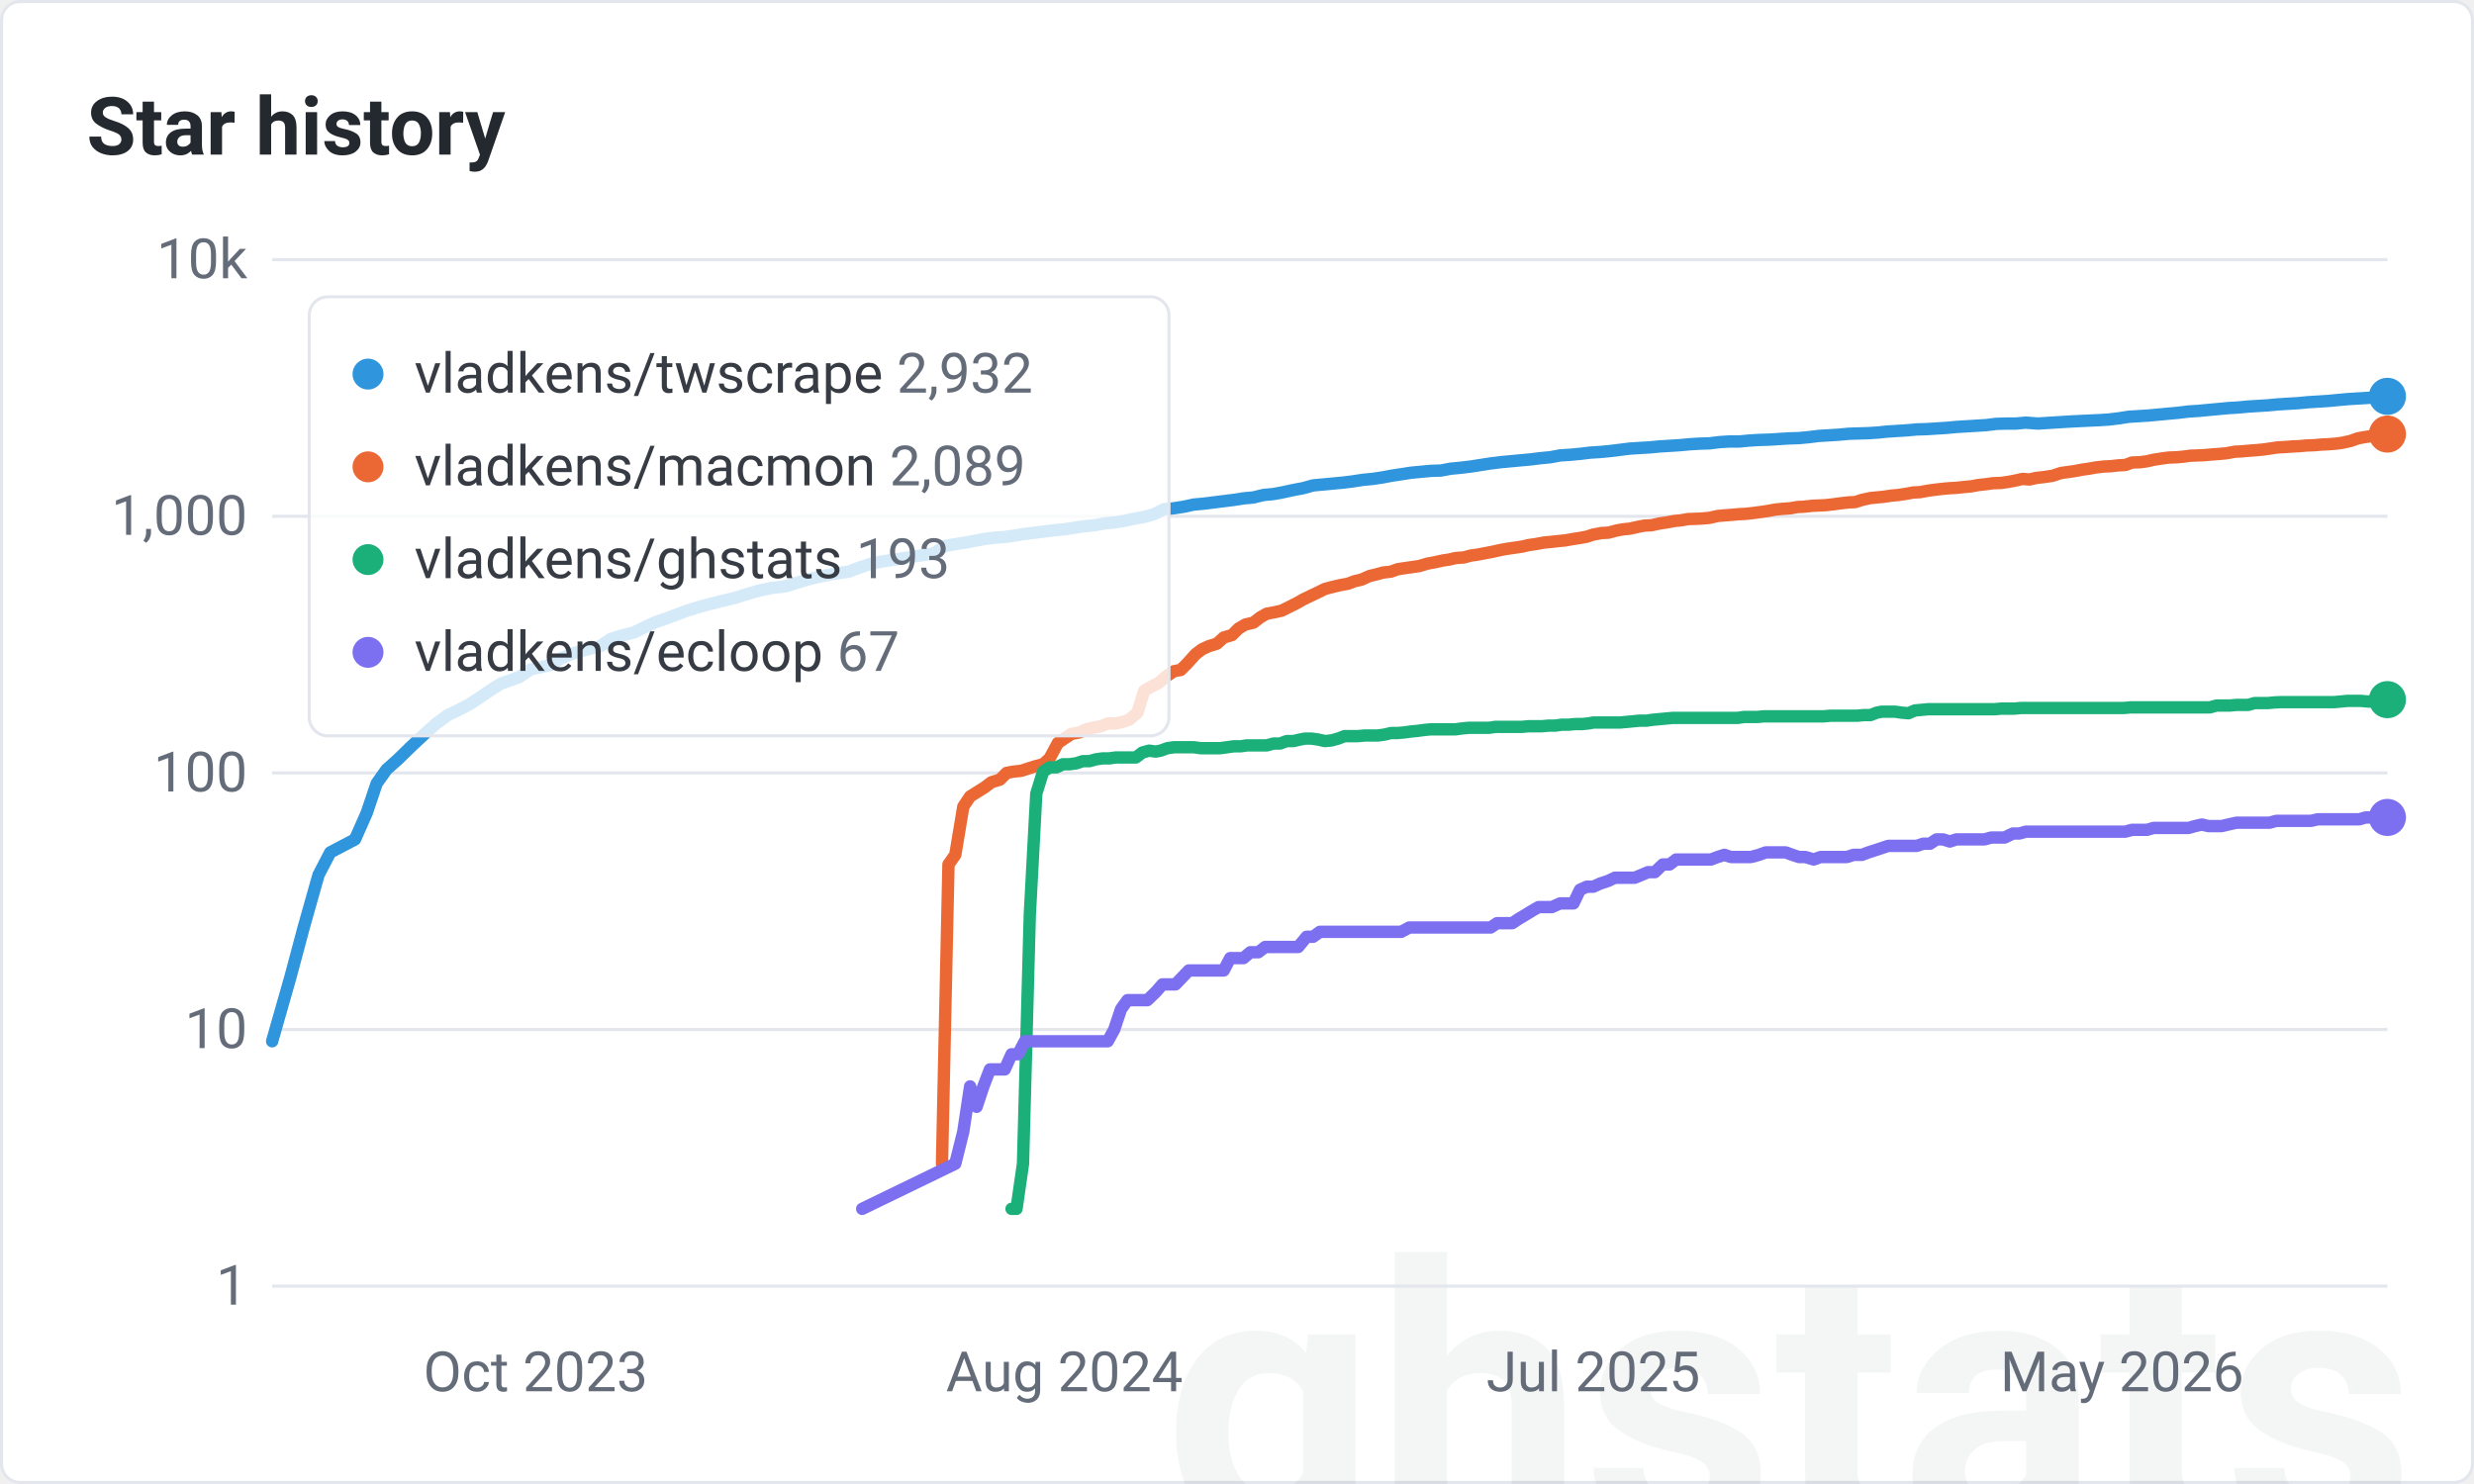
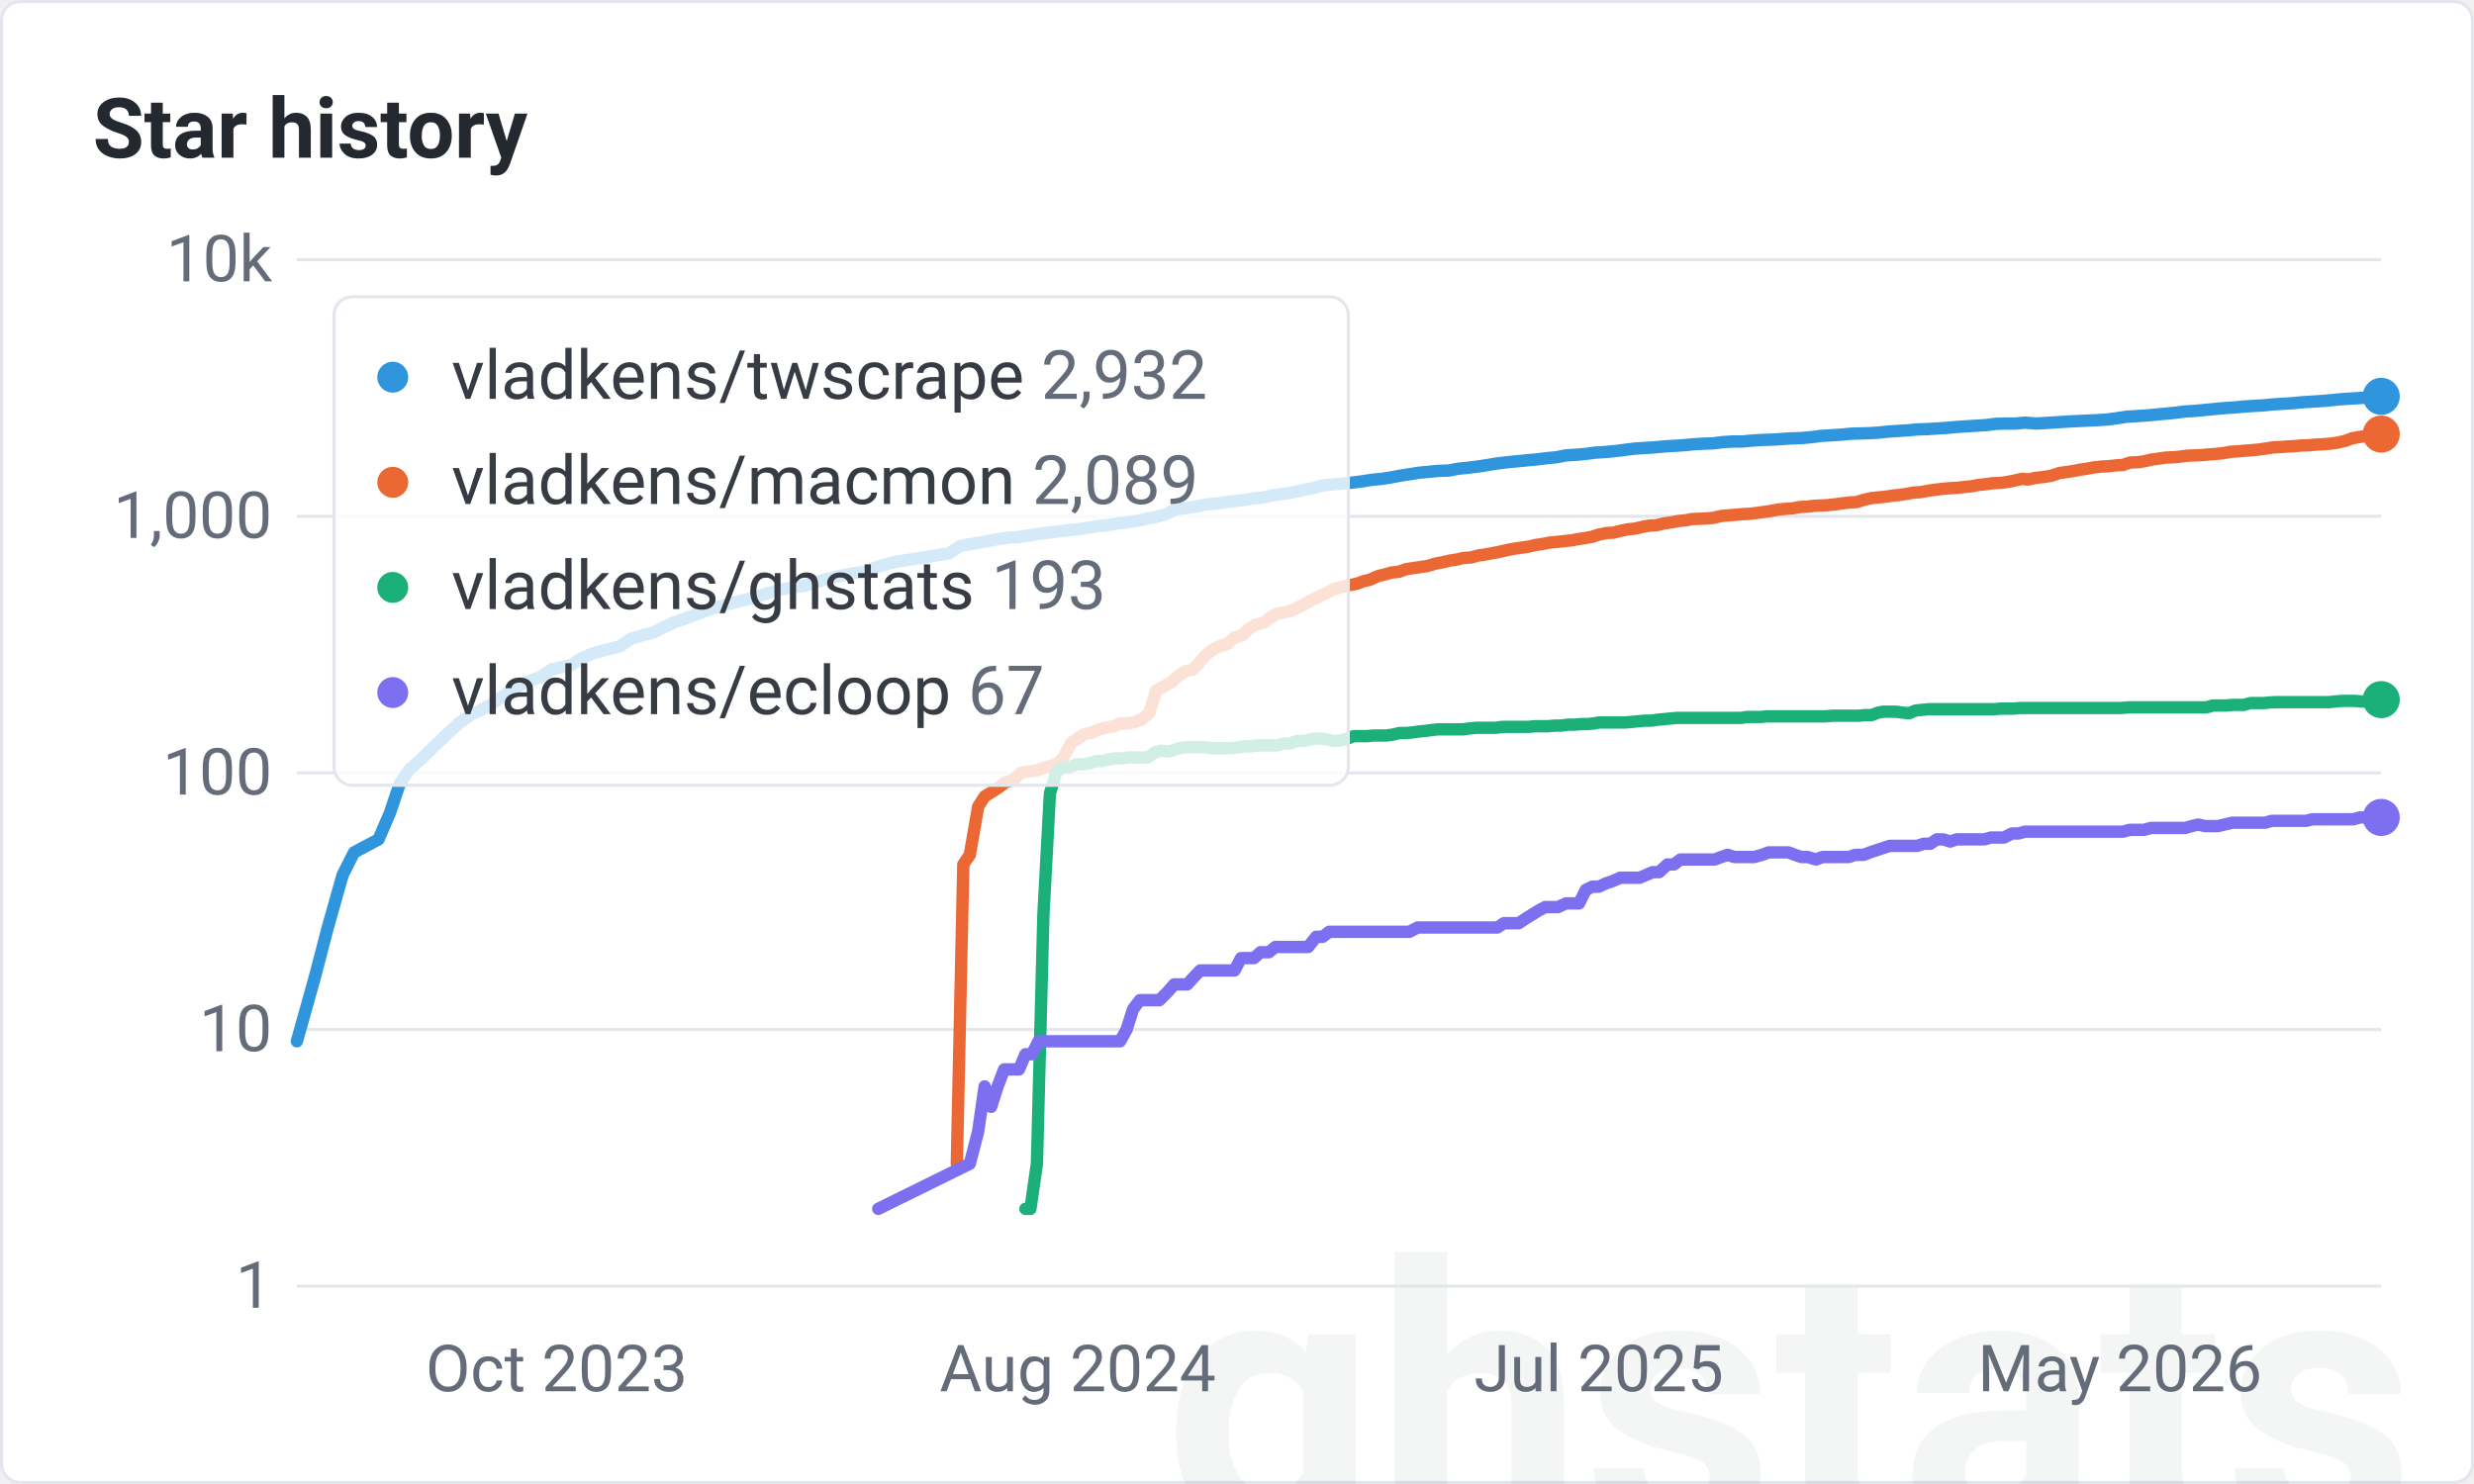
<svg xmlns="http://www.w3.org/2000/svg" width="800" height="480" viewBox="0 0 800 480" font-family="system-ui, -apple-system, 'Segoe UI', Roboto, Helvetica, Arial, sans-serif">
  <style>text{font-variant-numeric:tabular-nums}.card{fill:#ffffff;stroke:#e3e6ec}.head{fill:#24292f}.ink{fill:#373c44}.muted{fill:#646b79}.good{fill:#0f7a2a}.bad{fill:#c23a3a}.mark{fill:#24292f;fill-opacity:0.05}.bar{fill:#2f95dc;fill-opacity:0.12}.line{fill:none;stroke-width:4;stroke-linejoin:round;stroke-linecap:round}.grid{stroke:#e3e6ec}.line0{stroke:#2f95dc}.dot0{fill:#2f95dc}.line1{stroke:#eb6834}.dot1{fill:#eb6834}.line2{stroke:#1baf7a}.dot2{fill:#1baf7a}.line3{stroke:#7c6ff0}.dot3{fill:#7c6ff0}@media (prefers-color-scheme:dark){.card{fill:#181c25;stroke:#262d3b}.head{fill:#f0f1f3}.ink{fill:#c2c7d0}.muted{fill:#8891a4}.good{fill:#3fbf5a}.bad{fill:#ef7676}.mark{fill:#f0f1f3;fill-opacity:0.04}.bar{fill:#4fb0f0;fill-opacity:0.12}.line{fill:none;stroke-width:4;stroke-linejoin:round;stroke-linecap:round}.grid{stroke:#262d3b}.line0{stroke:#4fb0f0}.dot0{fill:#4fb0f0}.line1{stroke:#f07a45}.dot1{fill:#f07a45}.line2{stroke:#22c48a}.dot2{fill:#22c48a}.line3{stroke:#9a8cf0}.dot3{fill:#9a8cf0}}</style>
  <rect x="0.5" y="0.5" width="799" height="479" rx="6" class="card" />
  <text x="781" y="495" font-size="120" class="mark" font-weight="700" text-anchor="end">ghstats</text>
-   <text x="28" y="50" font-size="26" class="head" font-weight="600">Star history</text>
-   <line x1="88" y1="416.0" x2="772" y2="416.0" class="grid" />
-   <text x="80" y="422" font-size="18" class="muted" text-anchor="end">1</text>
-   <line x1="88" y1="333.0" x2="772" y2="333.0" class="grid" />
-   <text x="80" y="339" font-size="18" class="muted" text-anchor="end">10</text>
-   <line x1="88" y1="250.0" x2="772" y2="250.0" class="grid" />
-   <text x="80" y="256" font-size="18" class="muted" text-anchor="end">100</text>
-   <line x1="88" y1="167.0" x2="772" y2="167.0" class="grid" />
-   <text x="80" y="173" font-size="18" class="muted" text-anchor="end">1,000</text>
-   <line x1="88" y1="84.0" x2="772" y2="84.0" class="grid" />
-   <text x="80" y="90" font-size="18" class="muted" text-anchor="end">10k</text>
-   <path d="M88.0 336.8L93.9 316.1L98.2 300.0L103.0 283.0L106.8 275.7L114.8 271.5L118.6 262.9L121.8 253.4L125.0 248.9L128.7 245.6L133.0 241.4L137.3 237.4L141.1 234.0L144.8 231.3L148.0 229.8L151.8 227.8L155.0 225.7L158.8 223.1L162.0 221.1L167.9 219.0L171.6 216.5L178.1 215.1L181.3 213.0L185.0 211.4L189.3 210.2L194.1 209.0L197.4 206.7L201.6 205.4L204.9 204.6L208.6 202.8L211.8 201.3L215.0 200.2L219.3 198.6L222.5 197.4L225.8 196.4L229.0 195.5L233.8 194.3L237.6 193.4L241.8 192.1L245.6 191.0L249.4 190.2L254.2 189.6L257.4 188.6L261.7 187.3L266.0 186.3L270.3 185.5L274.5 184.9L277.8 183.6L281.5 182.4L284.7 181.7L287.9 181.2L291.2 180.7L294.4 180.2L298.1 179.6L301.9 179.0L305.6 176.6L308.9 176.0L312.1 175.5L315.3 174.9L318.5 174.3L321.7 173.9L324.9 173.7L328.2 173.2L331.4 172.7L334.6 172.3L337.8 171.9L341.0 171.5L344.2 171.2L347.4 170.7L350.7 170.2L353.9 169.9L357.1 169.3L360.3 169.0L363.5 168.5L366.7 167.8L370.0 167.2L373.2 166.3L376.4 164.7L379.6 164.4L382.8 163.9L386.0 163.2L389.3 162.9L392.5 162.5L395.7 162.1L398.9 161.7L402.1 161.2L405.3 160.9L408.6 160.1L411.8 159.8L415.0 159.2L418.2 158.5L421.4 157.9L424.6 157.0L427.9 156.7L431.1 156.4L434.3 156.1L437.5 155.7L440.7 155.2L443.9 154.9L447.2 154.4L449.8 153.9L453.1 153.4L456.3 152.9L459.5 152.6L462.7 152.3L465.9 152.2L469.1 151.6L472.3 151.3L475.6 150.9L478.8 150.4L482.0 149.9L485.2 149.5L488.4 149.2L491.6 148.9L494.9 148.6L498.1 148.2L501.3 147.9L504.5 147.3L507.7 147.1L510.9 146.8L514.2 146.4L517.4 146.2L520.6 145.9L523.8 145.5L527.0 145.1L530.2 144.9L533.5 144.7L536.7 144.4L539.9 144.2L543.1 144.0L546.3 143.7L549.5 143.5L552.8 143.4L556.0 143.0L559.2 142.8L562.4 142.8L565.6 142.5L568.8 142.3L572.1 142.2L575.3 142.0L578.5 141.8L581.7 141.7L584.9 141.4L588.1 141.0L591.4 140.8L594.6 140.6L597.8 140.3L601.0 140.2L604.2 140.1L607.4 139.9L610.1 139.6L613.3 139.4L616.5 139.2L619.8 138.9L623.0 138.8L626.2 138.6L629.4 138.4L632.6 138.1L635.8 137.9L639.1 137.7L642.3 137.5L645.5 137.1L648.7 137.0L651.9 137.0L655.1 136.7L658.9 137.0L663.7 136.7L666.9 136.5L670.2 136.3L674.4 136.1L678.7 135.9L681.9 135.7L685.2 135.3L688.4 134.8L691.6 134.6L694.8 134.4L698.0 134.1L701.2 133.8L704.5 133.5L707.7 133.1L710.9 132.9L714.1 132.6L717.3 132.3L720.5 132.0L723.8 131.8L727.0 131.5L730.2 131.3L733.4 131.1L736.6 130.8L739.8 130.6L743.1 130.4L746.3 130.1L749.5 129.9L752.7 129.7L755.9 129.4L759.1 129.1L762.4 128.9L765.6 128.7L768.8 128.5L772.0 128.2" class="line line0" />
-   <rect x="766.0" y="122.2" width="12" height="12" rx="6" class="dot0" />
-   <path d="M304.6 376.4L306.7 279.6L308.9 276.5L311.5 260.9L313.7 257.6L315.8 256.3L318.5 254.6L320.6 253.0L323.3 252.2L325.5 250.0L327.6 249.6L330.3 249.3L332.4 248.6L334.6 247.9L337.3 247.2L339.4 245.3L342.1 240.3L344.2 238.9L346.4 237.4L349.1 236.9L351.2 235.9L353.3 235.4L356.0 234.9L358.2 234.0L360.8 234.0L363.0 233.5L365.1 232.8L367.8 230.5L370.0 223.4L372.1 222.2L374.8 220.8L376.9 218.9L379.6 217.1L381.8 216.7L383.9 214.6L386.6 211.6L388.7 210.0L390.9 209.0L393.5 208.2L395.7 206.2L398.4 205.4L400.5 203.3L402.7 202.0L405.3 201.4L407.5 199.7L409.6 198.5L412.3 198.0L414.5 197.5L417.1 196.2L419.3 195.1L421.4 193.9L424.1 192.6L426.2 191.6L428.4 190.5L431.1 189.8L433.2 189.3L435.9 188.8L438.0 188.0L440.2 187.5L442.9 186.3L445.0 185.8L447.2 185.2L449.8 184.9L452.0 184.1L454.7 183.7L456.8 183.4L458.9 183.1L461.6 182.3L463.8 181.9L466.5 181.3L468.6 181.0L470.7 180.5L473.4 180.3L475.6 179.7L477.7 179.4L480.4 178.9L482.5 178.5L485.2 177.9L487.4 177.5L489.5 177.2L492.2 176.8L494.3 176.3L496.5 176.0L499.2 175.5L501.3 175.3L504.0 175.0L506.1 174.8L508.3 174.4L510.9 174.0L513.1 173.6L515.2 172.9L517.9 172.4L520.1 172.3L522.7 171.6L524.9 171.2L527.0 171.0L529.7 170.4L531.8 170.0L534.0 169.9L536.7 169.3L538.8 169.0L541.5 168.5L543.6 168.3L545.8 167.9L548.5 167.8L550.6 167.7L552.8 167.5L555.4 166.9L557.6 166.7L560.3 166.5L562.4 166.3L564.5 166.2L567.2 165.9L569.4 165.6L571.5 165.3L574.2 164.8L576.3 164.6L579.0 164.4L581.2 164.0L583.3 163.9L586.0 163.6L588.1 163.5L590.3 163.4L593.0 163.1L595.1 162.8L597.8 162.5L599.9 162.4L602.1 161.7L604.8 161.1L606.9 160.9L609.0 160.7L611.7 160.3L613.9 160.1L616.5 159.7L618.7 159.3L620.8 159.2L623.5 158.7L625.7 158.4L628.3 158.1L630.5 157.9L632.6 157.8L635.3 157.5L637.5 157.3L639.6 156.9L642.3 156.6L644.4 156.3L647.1 156.2L649.2 155.9L651.4 155.5L654.1 154.9L656.2 155.1L658.4 154.6L661.0 154.3L663.7 153.9L666.4 153.0L668.5 152.7L670.7 152.4L673.4 151.9L675.5 151.6L677.7 151.2L680.3 150.9L682.5 150.8L685.2 150.5L687.3 150.4L689.4 149.6L692.1 149.5L694.3 149.2L696.4 148.7L699.1 148.3L701.2 148.0L703.9 147.9L706.1 147.7L708.2 147.4L710.9 147.3L713.0 147.2L715.2 147.0L717.9 146.8L720.0 146.6L722.7 146.1L724.8 146.0L727.0 145.8L729.7 145.6L731.8 145.4L733.9 145.1L736.6 144.7L738.8 144.6L741.4 144.4L743.6 144.3L745.7 144.1L748.4 144.0L750.6 143.8L752.7 143.7L755.4 143.5L757.5 143.2L760.2 142.6L762.4 141.8L764.5 141.4L767.2 141.0L769.3 140.7L772.0 140.4" class="line line1" />
-   <rect x="766.0" y="134.4" width="12" height="12" rx="6" class="dot1" />
-   <path d="M327.1 391.0L328.7 391.0L330.8 376.4L333.0 295.9L335.1 256.7L337.3 249.6L339.4 248.2L341.6 248.2L343.7 247.2L345.8 247.2L348.0 246.9L350.1 246.2L352.3 246.2L354.4 245.6L356.6 245.3L358.7 245.3L360.8 245.0L363.0 245.0L365.1 245.0L367.3 245.0L369.4 243.4L371.6 242.8L373.7 243.1L375.3 242.8L377.5 242.0L379.6 241.7L381.8 241.7L383.9 241.7L386.0 241.7L388.2 242.0L390.3 242.0L392.5 242.0L394.6 242.0L396.8 241.7L398.9 241.4L401.1 241.4L403.2 241.1L405.3 241.1L407.5 241.1L409.6 241.1L411.8 240.5L413.9 240.5L416.1 239.7L418.2 239.7L420.4 239.2L422.0 238.9L424.1 238.9L426.2 239.2L428.4 239.7L430.5 239.5L432.7 238.9L434.8 238.1L437.0 238.1L439.1 238.1L441.3 237.9L443.4 237.9L445.5 237.9L447.7 237.6L449.8 237.1L452.0 237.1L454.1 236.9L456.3 236.6L458.4 236.4L460.6 236.1L462.7 235.9L464.8 235.9L467.0 235.9L468.6 235.9L470.7 235.9L472.9 235.6L475.0 235.4L477.2 235.4L479.3 235.4L481.5 235.4L483.6 235.1L485.7 235.1L487.9 235.1L490.0 235.1L492.2 235.1L494.3 234.9L496.5 234.9L498.6 234.9L500.8 234.7L502.9 234.7L505.0 234.4L507.2 234.4L509.3 234.2L511.5 234.2L513.6 234.0L515.2 233.7L517.4 233.7L519.5 233.7L521.7 233.7L523.8 233.7L526.0 233.5L528.1 233.3L530.2 233.1L532.4 233.1L534.5 232.8L536.7 232.6L538.8 232.4L541.0 232.2L543.1 232.2L545.3 232.2L547.4 232.2L549.5 232.2L551.7 232.2L553.8 232.2L556.0 232.2L558.1 232.2L560.3 232.2L561.9 232.2L564.0 231.9L566.2 231.9L568.3 231.9L570.4 231.7L572.6 231.7L574.7 231.7L576.9 231.7L579.0 231.7L581.2 231.7L583.3 231.7L585.5 231.7L587.6 231.7L589.7 231.7L591.9 231.5L594.0 231.5L596.2 231.5L598.3 231.5L600.5 231.5L602.6 231.3L604.8 231.3L606.9 230.5L608.5 230.2L610.6 230.2L612.8 230.2L614.9 230.5L617.1 230.7L619.2 229.8L621.4 229.6L623.5 229.4L625.7 229.4L627.8 229.4L629.9 229.4L632.1 229.4L634.2 229.4L636.4 229.4L638.5 229.4L640.7 229.4L642.8 229.4L645.0 229.4L647.1 229.2L649.2 229.2L651.4 229.2L653.5 229.0L655.1 229.0L680.3 229.0L682.5 229.0L684.6 229.0L686.8 229.0L688.9 228.8L691.1 228.8L693.2 228.8L695.3 228.8L697.5 228.8L699.6 228.8L701.8 228.8L703.9 228.8L706.1 228.8L708.2 228.8L710.4 228.8L712.5 228.8L714.6 228.8L716.8 228.2L718.9 228.2L721.1 228.2L723.2 228.0L724.8 228.0L727.0 228.0L729.1 227.4L731.3 227.4L733.4 227.4L735.5 227.2L737.7 227.1L739.8 227.1L742.0 227.1L744.1 227.1L746.3 227.1L748.4 227.1L750.6 227.1L752.7 227.1L754.8 227.1L757.0 226.9L759.1 226.7L761.3 226.7L763.4 226.7L765.6 226.9L767.7 226.9L769.9 226.9L772.0 226.3" class="line line2" />
-   <rect x="766.0" y="220.3" width="12" height="12" rx="6" class="dot2" />
-   <path d="M278.8 391.0L308.9 376.4L311.5 366.0L313.7 351.4L315.8 358.0L318.0 351.4L320.1 345.9L322.3 345.9L324.9 345.9L327.1 341.0L329.2 341.0L331.4 336.8L333.5 336.8L335.7 336.8L337.8 336.8L340.5 336.8L342.6 336.8L344.8 336.8L346.9 336.8L349.1 336.8L351.2 336.8L353.3 336.8L355.5 336.8L358.2 336.8L360.3 333.0L362.5 326.4L364.6 323.5L366.7 323.5L368.9 323.5L371.0 323.5L373.7 320.9L375.9 318.4L378.0 318.4L380.1 318.4L382.3 316.1L384.4 313.9L386.6 313.9L389.3 313.9L391.4 313.9L393.5 313.9L395.7 313.9L397.8 309.9L400.0 309.9L402.1 309.9L404.3 308.0L406.9 308.0L409.1 306.3L411.2 306.3L413.4 306.3L415.5 306.3L417.7 306.3L419.8 306.3L422.5 303.0L424.6 303.0L426.8 301.4L428.9 301.4L431.1 301.4L433.2 301.4L435.4 301.4L438.0 301.4L440.2 301.4L442.3 301.4L444.5 301.4L446.6 301.4L448.8 301.4L450.9 301.4L453.1 301.4L455.7 300.0L457.9 300.0L460.0 300.0L462.2 300.0L464.3 300.0L466.5 300.0L468.6 300.0L471.3 300.0L473.4 300.0L475.6 300.0L477.7 300.0L479.9 300.0L482.0 300.0L484.1 298.6L486.3 298.6L489.0 298.6L491.1 297.2L493.3 295.9L495.4 294.6L497.5 293.4L499.7 293.4L501.8 293.4L504.5 292.2L506.7 292.2L508.8 292.2L510.9 287.8L513.1 286.8L515.2 286.8L517.4 285.8L520.1 284.9L522.2 283.9L524.3 283.9L526.5 283.9L528.6 283.9L530.8 283.0L532.9 282.1L535.1 282.1L537.7 279.6L539.9 279.6L542.0 278.0L544.2 278.0L546.3 278.0L548.5 278.0L550.6 278.0L553.3 278.0L555.4 277.2L557.6 276.5L559.7 277.2L561.9 277.2L564.0 277.2L566.2 277.2L568.8 276.5L571.0 275.7L573.1 275.7L575.3 275.7L577.4 275.7L579.6 276.5L581.7 277.2L583.8 277.2L586.5 278.0L588.7 277.2L590.8 277.2L593.0 277.2L595.1 277.2L597.2 277.2L599.4 276.5L602.1 276.5L604.2 275.7L606.4 275.0L608.5 274.3L610.6 273.6L612.8 273.6L614.9 273.6L617.1 273.6L619.8 273.6L621.9 272.9L624.1 272.9L626.2 271.5L628.3 271.5L630.5 272.2L632.6 271.5L635.3 271.5L637.5 271.5L639.6 271.5L641.7 271.5L643.9 270.9L646.0 270.9L648.2 270.9L650.9 269.6L653.0 269.6L655.1 269.0L680.9 269.0L683.0 269.0L685.2 269.0L687.3 269.0L689.4 268.4L692.1 268.4L694.3 268.4L696.4 267.8L698.6 267.8L700.7 267.8L702.8 267.8L705.0 267.8L707.7 267.8L709.8 267.2L712.0 266.7L714.1 267.2L716.3 267.2L718.4 267.2L720.5 266.7L723.2 266.1L725.4 266.1L727.5 266.1L729.7 266.1L731.8 266.1L733.9 266.1L736.1 265.5L738.2 265.5L740.9 265.5L743.1 265.5L745.2 265.5L747.3 265.5L749.5 265.0L751.6 265.0L753.8 265.0L756.5 265.0L758.6 265.0L760.7 265.0L762.9 265.0L765.0 264.4L767.2 264.4L769.3 264.4L772.0 264.4" class="line line3" />
-   <rect x="766.0" y="258.4" width="12" height="12" rx="6" class="dot3" />
-   <rect x="100" y="96" width="278" height="142" rx="6" class="card" fill-opacity="0.8" />
-   <rect x="114.0" y="116.0" width="10" height="10" rx="5" class="dot0" />
-   <text x="134" y="127" font-size="18" class="ink">vladkens/twscrape <tspan class="muted">2,932</tspan>
+   <text x="30" y="51" font-size="27" class="head" font-weight="600">Star history</text>
+   <line x1="96" y1="416.0" x2="770" y2="416.0" class="grid" />
+   <text x="88" y="423" font-size="21" class="muted" text-anchor="end">1</text>
+   <line x1="96" y1="333.0" x2="770" y2="333.0" class="grid" />
+   <text x="88" y="340" font-size="21" class="muted" text-anchor="end">10</text>
+   <line x1="96" y1="250.0" x2="770" y2="250.0" class="grid" />
+   <text x="88" y="257" font-size="21" class="muted" text-anchor="end">100</text>
+   <line x1="96" y1="167.0" x2="770" y2="167.0" class="grid" />
+   <text x="88" y="174" font-size="21" class="muted" text-anchor="end">1,000</text>
+   <line x1="96" y1="84.0" x2="770" y2="84.0" class="grid" />
+   <text x="88" y="91" font-size="21" class="muted" text-anchor="end">10k</text>
+   <path d="M96.0 336.8L101.8 316.1L106.0 300.0L110.8 283.0L114.5 275.7L122.4 271.5L126.1 262.9L129.3 253.4L132.4 248.9L136.1 245.6L140.4 241.4L144.6 237.4L148.3 234.0L152.0 231.3L155.2 229.8L158.9 227.8L162.0 225.7L165.7 223.1L168.9 221.1L174.7 219.0L178.4 216.5L184.7 215.1L187.9 213.0L191.6 211.4L195.8 210.2L200.6 209.0L203.8 206.7L208.0 205.4L211.2 204.6L214.8 202.8L218.0 201.3L221.2 200.2L225.4 198.6L228.6 197.4L231.8 196.4L234.9 195.5L239.7 194.3L243.4 193.4L247.6 192.1L251.3 191.0L255.0 190.2L259.7 189.6L262.9 188.6L267.1 187.3L271.4 186.3L275.6 185.5L279.8 184.9L283.0 183.6L286.7 182.4L289.9 181.7L293.0 181.2L296.2 180.7L299.4 180.2L303.1 179.6L306.8 179.0L310.5 176.6L313.6 176.0L316.8 175.5L320.0 174.9L323.1 174.3L326.3 173.9L329.5 173.7L332.6 173.2L335.8 172.7L339.0 172.3L342.1 171.9L345.3 171.5L348.5 171.2L351.7 170.7L354.8 170.2L358.0 169.9L361.2 169.3L364.3 169.0L367.5 168.5L370.7 167.8L373.8 167.2L377.0 166.3L380.2 164.7L383.3 164.4L386.5 163.9L389.7 163.2L392.9 162.9L396.0 162.5L399.2 162.1L402.4 161.7L405.5 161.2L408.7 160.9L411.9 160.1L415.0 159.8L418.2 159.2L421.4 158.5L424.5 157.9L427.7 157.0L430.9 156.7L434.1 156.4L437.2 156.1L440.4 155.7L443.6 155.2L446.7 154.9L449.9 154.4L452.5 153.9L455.7 153.4L458.9 152.9L462.1 152.6L465.2 152.3L468.4 152.2L471.6 151.6L474.7 151.3L477.9 150.9L481.1 150.4L484.2 149.9L487.4 149.5L490.6 149.2L493.7 148.9L496.9 148.6L500.1 148.2L503.3 147.9L506.4 147.3L509.6 147.1L512.8 146.8L515.9 146.4L519.1 146.2L522.3 145.9L525.4 145.5L528.6 145.1L531.8 144.9L534.9 144.7L538.1 144.4L541.3 144.2L544.5 144.0L547.6 143.7L550.8 143.5L554.0 143.4L557.1 143.0L560.3 142.8L563.5 142.8L566.6 142.5L569.8 142.3L573.0 142.2L576.1 142.0L579.3 141.8L582.5 141.7L585.7 141.4L588.8 141.0L592.0 140.8L595.2 140.6L598.3 140.3L601.5 140.2L604.7 140.1L607.8 139.9L610.5 139.6L613.6 139.4L616.8 139.2L620.0 138.9L623.2 138.8L626.3 138.6L629.5 138.4L632.7 138.1L635.8 137.9L639.0 137.7L642.2 137.5L645.3 137.1L648.5 137.0L651.7 137.0L654.8 136.7L658.5 137.0L663.3 136.7L666.5 136.5L669.6 136.3L673.9 136.1L678.1 135.9L681.3 135.7L684.4 135.3L687.6 134.8L690.8 134.6L693.9 134.4L697.1 134.1L700.3 133.8L703.4 133.5L706.6 133.1L709.8 132.9L713.0 132.6L716.1 132.3L719.3 132.0L722.5 131.8L725.6 131.5L728.8 131.3L732.0 131.1L735.1 130.8L738.3 130.6L741.5 130.4L744.6 130.1L747.8 129.9L751.0 129.7L754.2 129.4L757.3 129.1L760.5 128.9L763.7 128.7L766.8 128.5L770.0 128.2" class="line line0" />
+   <rect x="764.0" y="122.2" width="12" height="12" rx="6" class="dot0" />
+   <path d="M309.4 376.4L311.5 279.6L313.6 276.5L316.3 260.9L318.4 257.6L320.5 256.3L323.1 254.6L325.2 253.0L327.9 252.2L330.0 250.0L332.1 249.6L334.8 249.3L336.9 248.6L339.0 247.9L341.6 247.2L343.7 245.3L346.4 240.3L348.5 238.9L350.6 237.4L353.2 236.9L355.4 235.9L357.5 235.4L360.1 234.9L362.2 234.0L364.9 234.0L367.0 233.5L369.1 232.8L371.7 230.5L373.8 223.4L376.0 222.2L378.6 220.8L380.7 218.9L383.3 217.1L385.5 216.7L387.6 214.6L390.2 211.6L392.3 210.0L394.4 209.0L397.1 208.2L399.2 206.2L401.8 205.4L403.9 203.3L406.1 202.0L408.7 201.4L410.8 199.7L412.9 198.5L415.6 198.0L417.7 197.5L420.3 196.2L422.4 195.1L424.5 193.9L427.2 192.6L429.3 191.6L431.4 190.5L434.1 189.8L436.2 189.3L438.8 188.8L440.9 188.0L443.0 187.5L445.7 186.3L447.8 185.8L449.9 185.2L452.5 184.9L454.7 184.1L457.3 183.7L459.4 183.4L461.5 183.1L464.2 182.3L466.3 181.9L468.9 181.3L471.0 181.0L473.1 180.5L475.8 180.3L477.9 179.7L480.0 179.4L482.7 178.9L484.8 178.5L487.4 177.9L489.5 177.5L491.6 177.2L494.3 176.8L496.4 176.3L498.5 176.0L501.1 175.5L503.3 175.3L505.9 175.0L508.0 174.8L510.1 174.4L512.8 174.0L514.9 173.6L517.0 172.9L519.6 172.4L521.7 172.3L524.4 171.6L526.5 171.2L528.6 171.0L531.2 170.4L533.4 170.0L535.5 169.9L538.1 169.3L540.2 169.0L542.9 168.5L545.0 168.3L547.1 167.9L549.7 167.8L551.8 167.7L554.0 167.5L556.6 166.9L558.7 166.7L561.4 166.5L563.5 166.3L565.6 166.2L568.2 165.9L570.3 165.6L572.4 165.3L575.1 164.8L577.2 164.6L579.8 164.4L582.0 164.0L584.1 163.9L586.7 163.6L588.8 163.5L590.9 163.4L593.6 163.1L595.7 162.8L598.3 162.5L600.4 162.4L602.6 161.7L605.2 161.1L607.3 160.9L609.4 160.7L612.1 160.3L614.2 160.1L616.8 159.7L618.9 159.3L621.0 159.2L623.7 158.7L625.8 158.4L628.4 158.1L630.6 157.9L632.7 157.8L635.3 157.5L637.4 157.3L639.5 156.9L642.2 156.6L644.3 156.3L646.9 156.2L649.0 155.9L651.2 155.5L653.8 154.9L655.9 155.1L658.0 154.6L660.7 154.3L663.3 153.9L665.9 153.0L668.1 152.7L670.2 152.4L672.8 151.9L674.9 151.6L677.0 151.2L679.7 150.9L681.8 150.8L684.4 150.5L686.5 150.4L688.7 149.6L691.3 149.5L693.4 149.2L695.5 148.7L698.2 148.3L700.3 148.0L702.9 147.9L705.0 147.7L707.1 147.4L709.8 147.3L711.9 147.2L714.0 147.0L716.7 146.8L718.8 146.6L721.4 146.1L723.5 146.0L725.6 145.8L728.3 145.6L730.4 145.4L732.5 145.1L735.1 144.7L737.3 144.6L739.9 144.4L742.0 144.3L744.1 144.1L746.8 144.0L748.9 143.8L751.0 143.7L753.6 143.5L755.7 143.2L758.4 142.6L760.5 141.8L762.6 141.4L765.2 141.0L767.4 140.7L770.0 140.4" class="line line1" />
+   <rect x="764.0" y="134.4" width="12" height="12" rx="6" class="dot1" />
+   <path d="M331.6 391.0L333.2 391.0L335.3 376.4L337.4 295.9L339.5 256.7L341.6 249.6L343.7 248.2L345.8 248.2L348.0 247.2L350.1 247.2L352.2 246.9L354.3 246.2L356.4 246.2L358.5 245.6L360.6 245.3L362.7 245.3L364.9 245.0L367.0 245.0L369.1 245.0L371.2 245.0L373.3 243.4L375.4 242.8L377.5 243.1L379.1 242.8L381.2 242.0L383.3 241.7L385.5 241.7L387.6 241.7L389.7 241.7L391.8 242.0L393.9 242.0L396.0 242.0L398.1 242.0L400.3 241.7L402.4 241.4L404.5 241.4L406.6 241.1L408.7 241.1L410.8 241.1L412.9 241.1L415.0 240.5L417.2 240.5L419.3 239.7L421.4 239.7L423.5 239.2L425.1 238.9L427.2 238.9L429.3 239.2L431.4 239.7L433.5 239.5L435.6 238.9L437.8 238.1L439.9 238.1L442.0 238.1L444.1 237.9L446.2 237.9L448.3 237.9L450.4 237.6L452.5 237.1L454.7 237.1L456.8 236.9L458.9 236.6L461.0 236.4L463.1 236.1L465.2 235.9L467.3 235.9L469.4 235.9L471.0 235.9L473.1 235.9L475.3 235.6L477.4 235.4L479.5 235.4L481.6 235.4L483.7 235.4L485.8 235.1L487.9 235.1L490.0 235.1L492.2 235.1L494.3 235.1L496.4 234.9L498.5 234.9L500.6 234.9L502.7 234.7L504.8 234.7L506.9 234.4L509.1 234.4L511.2 234.2L513.3 234.2L515.4 234.0L517.0 233.7L519.1 233.7L521.2 233.7L523.3 233.7L525.4 233.7L527.6 233.5L529.7 233.3L531.8 233.1L533.9 233.1L536.0 232.8L538.1 232.6L540.2 232.4L542.3 232.2L544.5 232.2L546.6 232.2L548.7 232.2L550.8 232.2L552.9 232.2L555.0 232.2L557.1 232.2L559.2 232.2L561.4 232.2L562.9 232.2L565.1 231.9L567.2 231.9L569.3 231.9L571.4 231.7L573.5 231.7L575.6 231.7L577.7 231.7L579.8 231.7L582.0 231.7L584.1 231.7L586.2 231.7L588.3 231.7L590.4 231.7L592.5 231.5L594.6 231.5L596.7 231.5L598.9 231.5L601.0 231.5L603.1 231.3L605.2 231.3L607.3 230.5L608.9 230.2L611.0 230.2L613.1 230.2L615.2 230.5L617.3 230.7L619.5 229.8L621.6 229.6L623.7 229.4L625.8 229.4L627.9 229.4L630.0 229.4L632.1 229.4L634.2 229.4L636.4 229.4L638.5 229.4L640.6 229.4L642.7 229.4L644.8 229.4L646.9 229.2L649.0 229.2L651.2 229.2L653.3 229.0L654.8 229.0L679.7 229.0L681.8 229.0L683.9 229.0L686.0 229.0L688.1 228.8L690.2 228.8L692.4 228.8L694.5 228.8L696.6 228.8L698.7 228.8L700.8 228.8L702.9 228.8L705.0 228.8L707.1 228.8L709.3 228.8L711.4 228.8L713.5 228.8L715.6 228.2L717.7 228.2L719.8 228.2L721.9 228.0L723.5 228.0L725.6 228.0L727.7 227.4L729.9 227.4L732.0 227.4L734.1 227.2L736.2 227.1L738.3 227.1L740.4 227.1L742.5 227.1L744.6 227.1L746.8 227.1L748.9 227.1L751.0 227.1L753.1 227.1L755.2 226.9L757.3 226.7L759.4 226.7L761.5 226.7L763.7 226.9L765.8 226.9L767.9 226.9L770.0 226.3" class="line line2" />
+   <rect x="764.0" y="220.3" width="12" height="12" rx="6" class="dot2" />
+   <path d="M284.0 391.0L313.6 376.4L316.3 366.0L318.4 351.4L320.5 358.0L322.6 351.4L324.7 345.9L326.8 345.9L329.5 345.9L331.6 341.0L333.7 341.0L335.8 336.8L337.9 336.8L340.0 336.8L342.1 336.8L344.8 336.8L346.9 336.8L349.0 336.8L351.1 336.8L353.2 336.8L355.4 336.8L357.5 336.8L359.6 336.8L362.2 336.8L364.3 333.0L366.4 326.4L368.6 323.5L370.7 323.5L372.8 323.5L374.9 323.5L377.5 320.9L379.7 318.4L381.8 318.4L383.9 318.4L386.0 316.1L388.1 313.9L390.2 313.9L392.9 313.9L395.0 313.9L397.1 313.9L399.2 313.9L401.3 309.9L403.4 309.9L405.5 309.9L407.6 308.0L410.3 308.0L412.4 306.3L414.5 306.3L416.6 306.3L418.7 306.3L420.9 306.3L423.0 306.3L425.6 303.0L427.7 303.0L429.8 301.4L431.9 301.4L434.1 301.4L436.2 301.4L438.3 301.4L440.9 301.4L443.0 301.4L445.1 301.4L447.3 301.4L449.4 301.4L451.5 301.4L453.6 301.4L455.7 301.4L458.4 300.0L460.5 300.0L462.6 300.0L464.7 300.0L466.8 300.0L468.9 300.0L471.0 300.0L473.7 300.0L475.8 300.0L477.9 300.0L480.0 300.0L482.1 300.0L484.2 300.0L486.3 298.6L488.5 298.6L491.1 298.6L493.2 297.2L495.3 295.9L497.4 294.6L499.6 293.4L501.7 293.4L503.8 293.4L506.4 292.2L508.5 292.2L510.6 292.2L512.8 287.8L514.9 286.8L517.0 286.8L519.1 285.8L521.7 284.9L523.9 283.9L526.0 283.9L528.1 283.9L530.2 283.9L532.3 283.0L534.4 282.1L536.5 282.1L539.2 279.6L541.3 279.6L543.4 278.0L545.5 278.0L547.6 278.0L549.7 278.0L551.8 278.0L554.5 278.0L556.6 277.2L558.7 276.5L560.8 277.2L562.9 277.2L565.1 277.2L567.2 277.2L569.8 276.5L571.9 275.7L574.0 275.7L576.1 275.7L578.3 275.7L580.4 276.5L582.5 277.2L584.6 277.2L587.2 278.0L589.4 277.2L591.5 277.2L593.6 277.2L595.7 277.2L597.8 277.2L599.9 276.5L602.6 276.5L604.7 275.7L606.8 275.0L608.9 274.3L611.0 273.6L613.1 273.6L615.2 273.6L617.3 273.6L620.0 273.6L622.1 272.9L624.2 272.9L626.3 271.5L628.4 271.5L630.6 272.2L632.7 271.5L635.3 271.5L637.4 271.5L639.5 271.5L641.6 271.5L643.8 270.9L645.9 270.9L648.0 270.9L650.6 269.6L652.7 269.6L654.8 269.0L680.2 269.0L682.3 269.0L684.4 269.0L686.5 269.0L688.7 268.4L691.3 268.4L693.4 268.4L695.5 267.8L697.6 267.8L699.7 267.8L701.9 267.8L704.0 267.8L706.6 267.8L708.7 267.2L710.8 266.7L713.0 267.2L715.1 267.2L717.2 267.2L719.3 266.7L721.9 266.1L724.0 266.1L726.2 266.1L728.3 266.1L730.4 266.1L732.5 266.1L734.6 265.5L736.7 265.5L739.4 265.5L741.5 265.5L743.6 265.5L745.7 265.5L747.8 265.0L749.9 265.0L752.0 265.0L754.7 265.0L756.8 265.0L758.9 265.0L761.0 265.0L763.1 264.4L765.2 264.4L767.4 264.4L770.0 264.4" class="line line3" />
+   <rect x="764.0" y="258.4" width="12" height="12" rx="6" class="dot3" />
+   <rect x="108" y="96" width="328" height="158" rx="6" class="card" fill-opacity="0.8" />
+   <rect x="122.0" y="117.0" width="10" height="10" rx="5" class="dot0" />
+   <text x="146" y="129" font-size="22" class="ink">vladkens/twscrape <tspan class="muted">2,932</tspan>
  </text>
-   <rect x="114.0" y="146.0" width="10" height="10" rx="5" class="dot1" />
-   <text x="134" y="157" font-size="18" class="ink">vladkens/macmon <tspan class="muted">2,089</tspan>
+   <rect x="122.0" y="151.0" width="10" height="10" rx="5" class="dot1" />
+   <text x="146" y="163" font-size="22" class="ink">vladkens/macmon <tspan class="muted">2,089</tspan>
  </text>
-   <rect x="114.0" y="176.0" width="10" height="10" rx="5" class="dot2" />
-   <text x="134" y="187" font-size="18" class="ink">vladkens/ghstats <tspan class="muted">193</tspan>
+   <rect x="122.0" y="185.0" width="10" height="10" rx="5" class="dot2" />
+   <text x="146" y="197" font-size="22" class="ink">vladkens/ghstats <tspan class="muted">193</tspan>
  </text>
-   <rect x="114.0" y="206.0" width="10" height="10" rx="5" class="dot3" />
-   <text x="134" y="217" font-size="18" class="ink">vladkens/ecloop <tspan class="muted">67</tspan>
+   <rect x="122.0" y="219.0" width="10" height="10" rx="5" class="dot3" />
+   <text x="146" y="231" font-size="22" class="ink">vladkens/ecloop <tspan class="muted">67</tspan>
  </text>
-   <text x="173.2" y="450" font-size="18" class="muted" text-anchor="middle">Oct 2023</text>
-   <text x="344.2" y="450" font-size="18" class="muted" text-anchor="middle">Aug 2024</text>
-   <text x="515.2" y="450" font-size="18" class="muted" text-anchor="middle">Jul 2025</text>
-   <text x="686.2" y="450" font-size="18" class="muted" text-anchor="middle">May 2026</text>
+   <text x="180.0" y="450" font-size="21" class="muted" text-anchor="middle">Oct 2023</text>
+   <text x="348.5" y="450" font-size="21" class="muted" text-anchor="middle">Aug 2024</text>
+   <text x="517.0" y="450" font-size="21" class="muted" text-anchor="middle">Jul 2025</text>
+   <text x="685.5" y="450" font-size="21" class="muted" text-anchor="middle">May 2026</text>
</svg>
